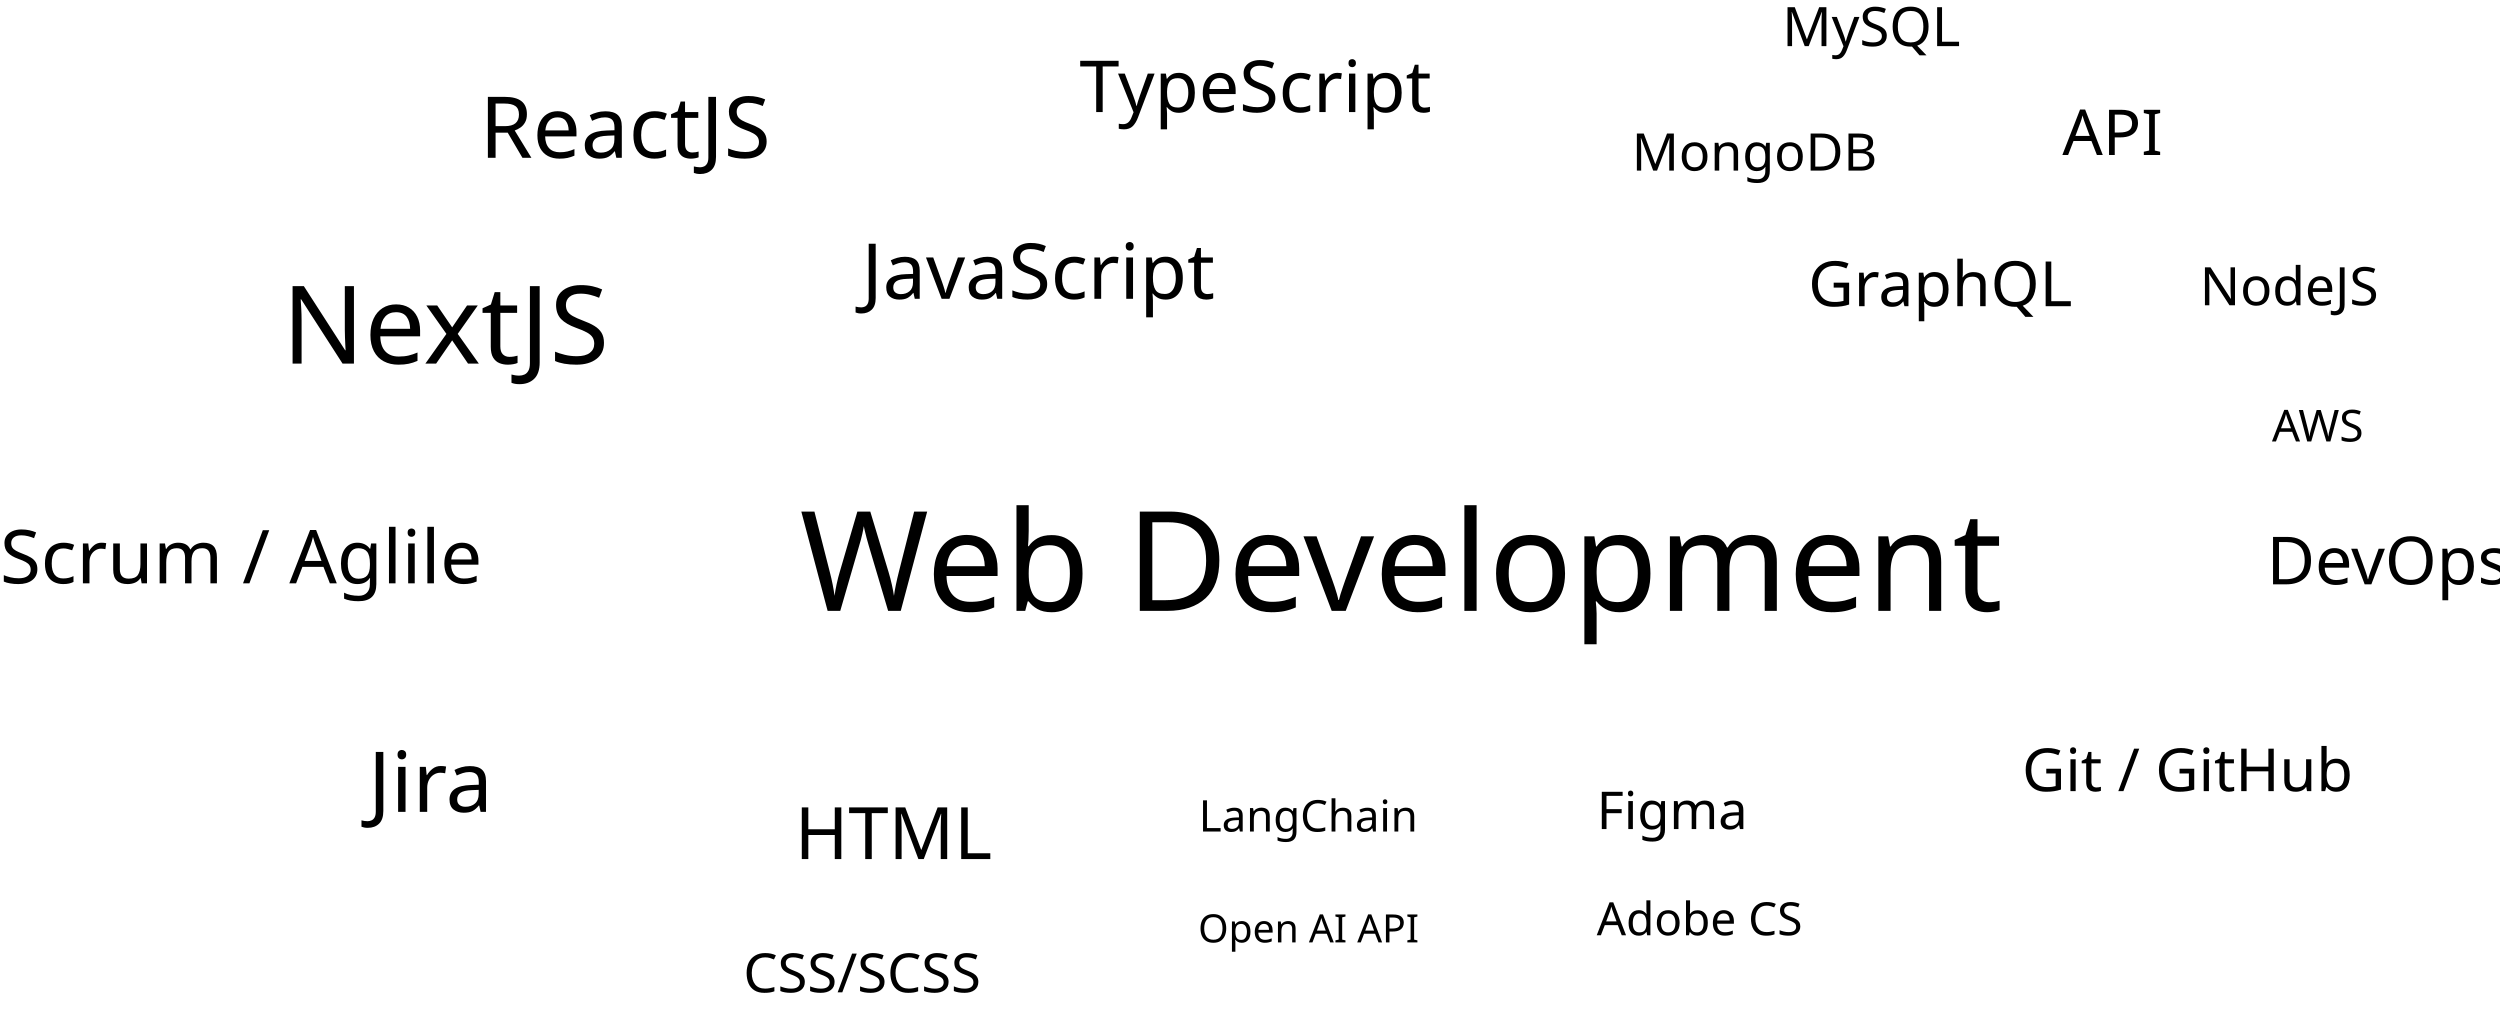
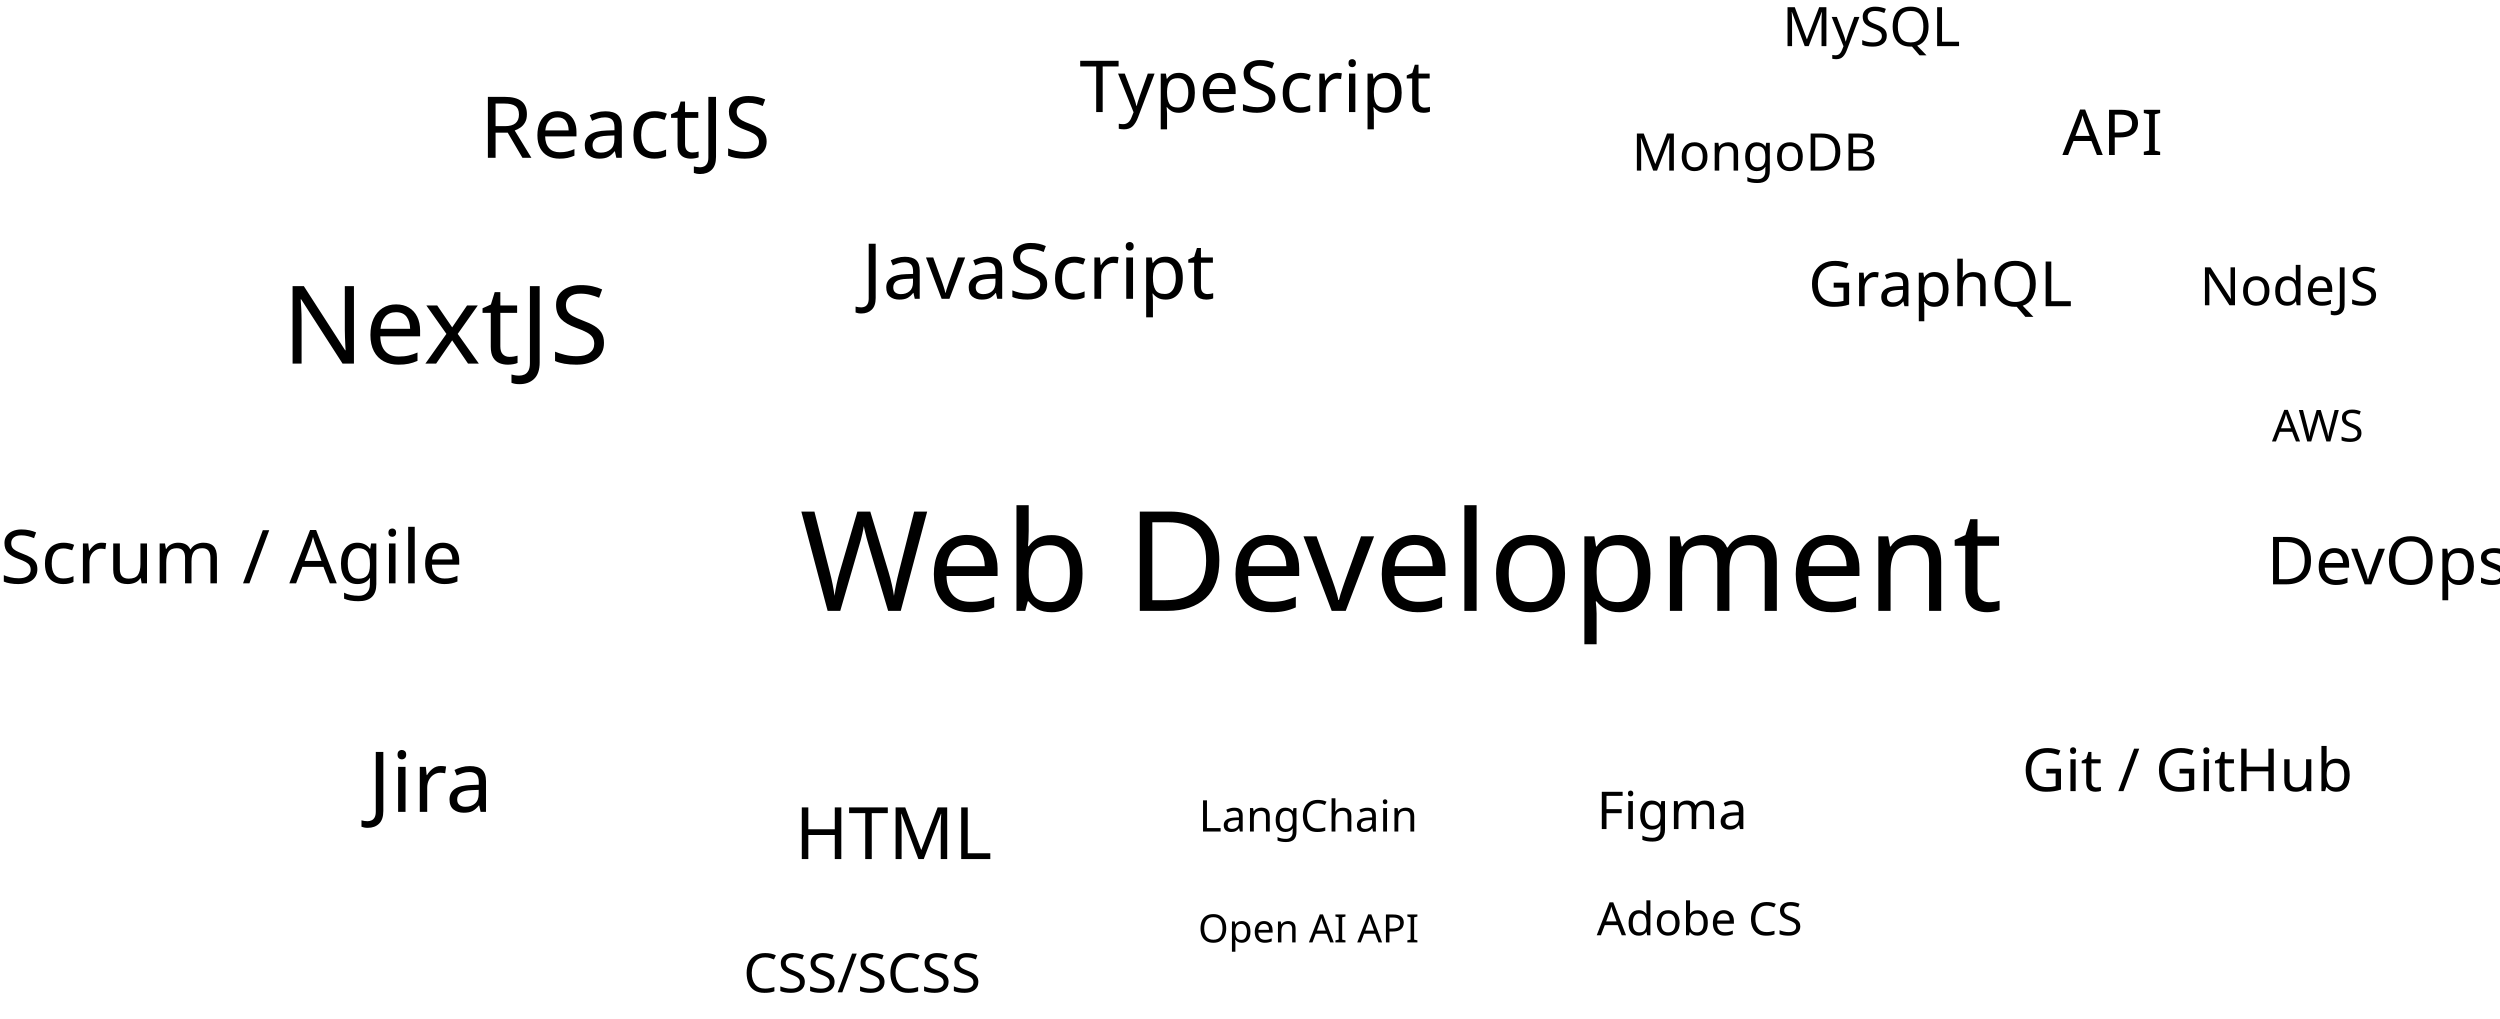
<svg xmlns="http://www.w3.org/2000/svg" id="Layer_2" data-name="Layer 2" viewBox="0 0 964 392.74">
  <defs>
    <style>
+       .skill-cloud-text {
+         fill: currentColor;
+       }
+       .cls-1,
+       .cls-2,
+       .cls-3,
+       .cls-4,
+       .cls-5,
+       .cls-6,
+       .cls-7,
+       .cls-8,
+       .cls-9,
+       .cls-10,
+       .cls-11,
+       .cls-12,
+       .cls-13,
+       .cls-14,
+       .cls-15,
+       .cls-16,
+       .cls-17,
+       .cls-18,
+       .cls-19,
+       .cls-20,
+       .cls-21 {
+         font-family: CascadiaCode-Regular, 'Cascadia Code';
+         font-variation-settings: 'wght' 400;
+         fill: currentColor; /* Set text fill to currentColor */
+       }
      .cls-1 {
        font-size: 20px;
      }
- 
-       .cls-1, .cls-2, .cls-3, .cls-4, .cls-5, .cls-6, .cls-7, .cls-8, .cls-9, .cls-10, .cls-11, .cls-12, .cls-13, .cls-14, .cls-15, .cls-16, .cls-17, .cls-18, .cls-19, .cls-20, .cls-21 {
-         font-family: CascadiaCode-Regular, 'Cascadia Code';
-         font-variation-settings: 'wght' 400;
-       }
- 
      .cls-2 {
        font-size: 20.91px;
      }
- 
      .cls-3 {
        font-size: 53.62px;
      }
- 
      .cls-4 {
        font-size: 32.91px;
      }
- 
      .cls-5 {
        font-size: 17px;
      }
- 
      .cls-6 {
        font-size: 27.7px;
      }
- 
      .cls-7 {
        font-size: 15.05px;
      }
- 
      .cls-8 {
        font-size: 24.46px;
      }
- 
      .cls-9 {
        font-size: 32.39px;
      }
- 
      .cls-10 {
        font-size: 25.6px;
      }
- 
      .cls-11 {
        font-size: 21px;
      }
- 
      .cls-12 {
        font-size: 20.48px;
      }
- 
      .cls-13 {
        font-size: 29.75px;
      }
- 
      .cls-14 {
        font-size: 27.89px;
      }
- 
      .cls-15 {
        font-size: 16.87px;
      }
- 
      .cls-16 {
        font-size: 28.7px;
      }
- 
      .cls-17 {
        font-size: 41.81px;
      }
- 
      .cls-18 {
        font-size: 22.95px;
      }
- 
      .cls-19 {
        font-size: 24.14px;
      }
- 
      .cls-20 {
        font-size: 17.71px;
      }
- 
      .cls-21 {
        font-size: 20.14px;
      }
    </style>
  </defs>
-   <g id="Layer_1-2" data-name="Layer 1">
-     <g>
+   <g id="Layer_1-2" data-name="Layer 1" class="skill-cloud-text">
+     <g class="skill-cloud-text">
      <text class="cls-16" transform="translate(0 224.94)">
-         <tspan x="0" y="0">Scrum / Aglile</tspan>
+         <tspan x="0" y="0">Scrum / Agile</tspan>
      </text>
      <text class="cls-17" transform="translate(108.76 140.2)">
        <tspan x="0" y="0">NextJS</tspan>
      </text>
      <text class="cls-4" transform="translate(184.94 60.85)">
        <tspan x="0" y="0">ReactJS</tspan>
      </text>
      <text class="cls-13" transform="translate(332.24 115.23)">
        <tspan x="0" y="0">JavaScript</tspan>
      </text>
      <text class="cls-12" transform="translate(848.24 117.7)">
        <tspan x="0" y="0">NodeJS</tspan>
      </text>
      <text class="cls-15" transform="translate(462.25 320.65)">
        <tspan x="0" y="0">LangChain</tspan>
      </text>
      <text class="cls-6" transform="translate(416.24 43.22)">
        <tspan x="0" y="0">TypeScript</tspan>
      </text>
      <text class="cls-19" transform="translate(697.24 118.08)">
        <tspan x="0" y="0">GraphQL</tspan>
      </text>
      <text class="cls-8" transform="translate(795.24 59.78)">
        <tspan x="0" y="0">API</tspan>
      </text>
      <text class="cls-1" transform="translate(629.24 65.78)">
        <tspan x="0" y="0">MongoDB</tspan>
      </text>
      <text class="cls-11" transform="translate(687.24 17.78)">
        <tspan x="0" y="0">MySQL</tspan>
      </text>
      <text class="cls-3" transform="translate(308.35 235.55)">
        <tspan x="0" y="0">Web Development</tspan>
      </text>
      <text class="cls-18" transform="translate(779.7 305.07)">
        <tspan x="0" y="0">Git / GitHub</tspan>
      </text>
      <text class="cls-9" transform="translate(141.92 313.06)">
        <tspan x="0" y="0">Jira</tspan>
      </text>
      <text class="cls-2" transform="translate(286.62 382.64)">
        <tspan x="0" y="0">CSS/SCSS</tspan>
      </text>
      <text class="cls-14" transform="translate(306.47 331.25)">
        <tspan x="0" y="0">HTML</tspan>
      </text>
      <text class="cls-20" transform="translate(615.7 360.63)">
        <tspan x="0" y="0">Adobe CS</tspan>
      </text>
      <text class="cls-21" transform="translate(615.7 319.69)">
        <tspan x="0" y="0">Figma</tspan>
      </text>
      <text class="cls-10" transform="translate(874 225.32)">
        <tspan x="0" y="0">DevOps</tspan>
      </text>
      <text class="cls-7" transform="translate(462 363.38)">
        <tspan x="0" y="0">Open AI API</tspan>
      </text>
      <text class="cls-5" transform="translate(876.06 170.24)">
        <tspan x="0" y="0">AWS</tspan>
      </text>
    </g>
  </g>
</svg>
